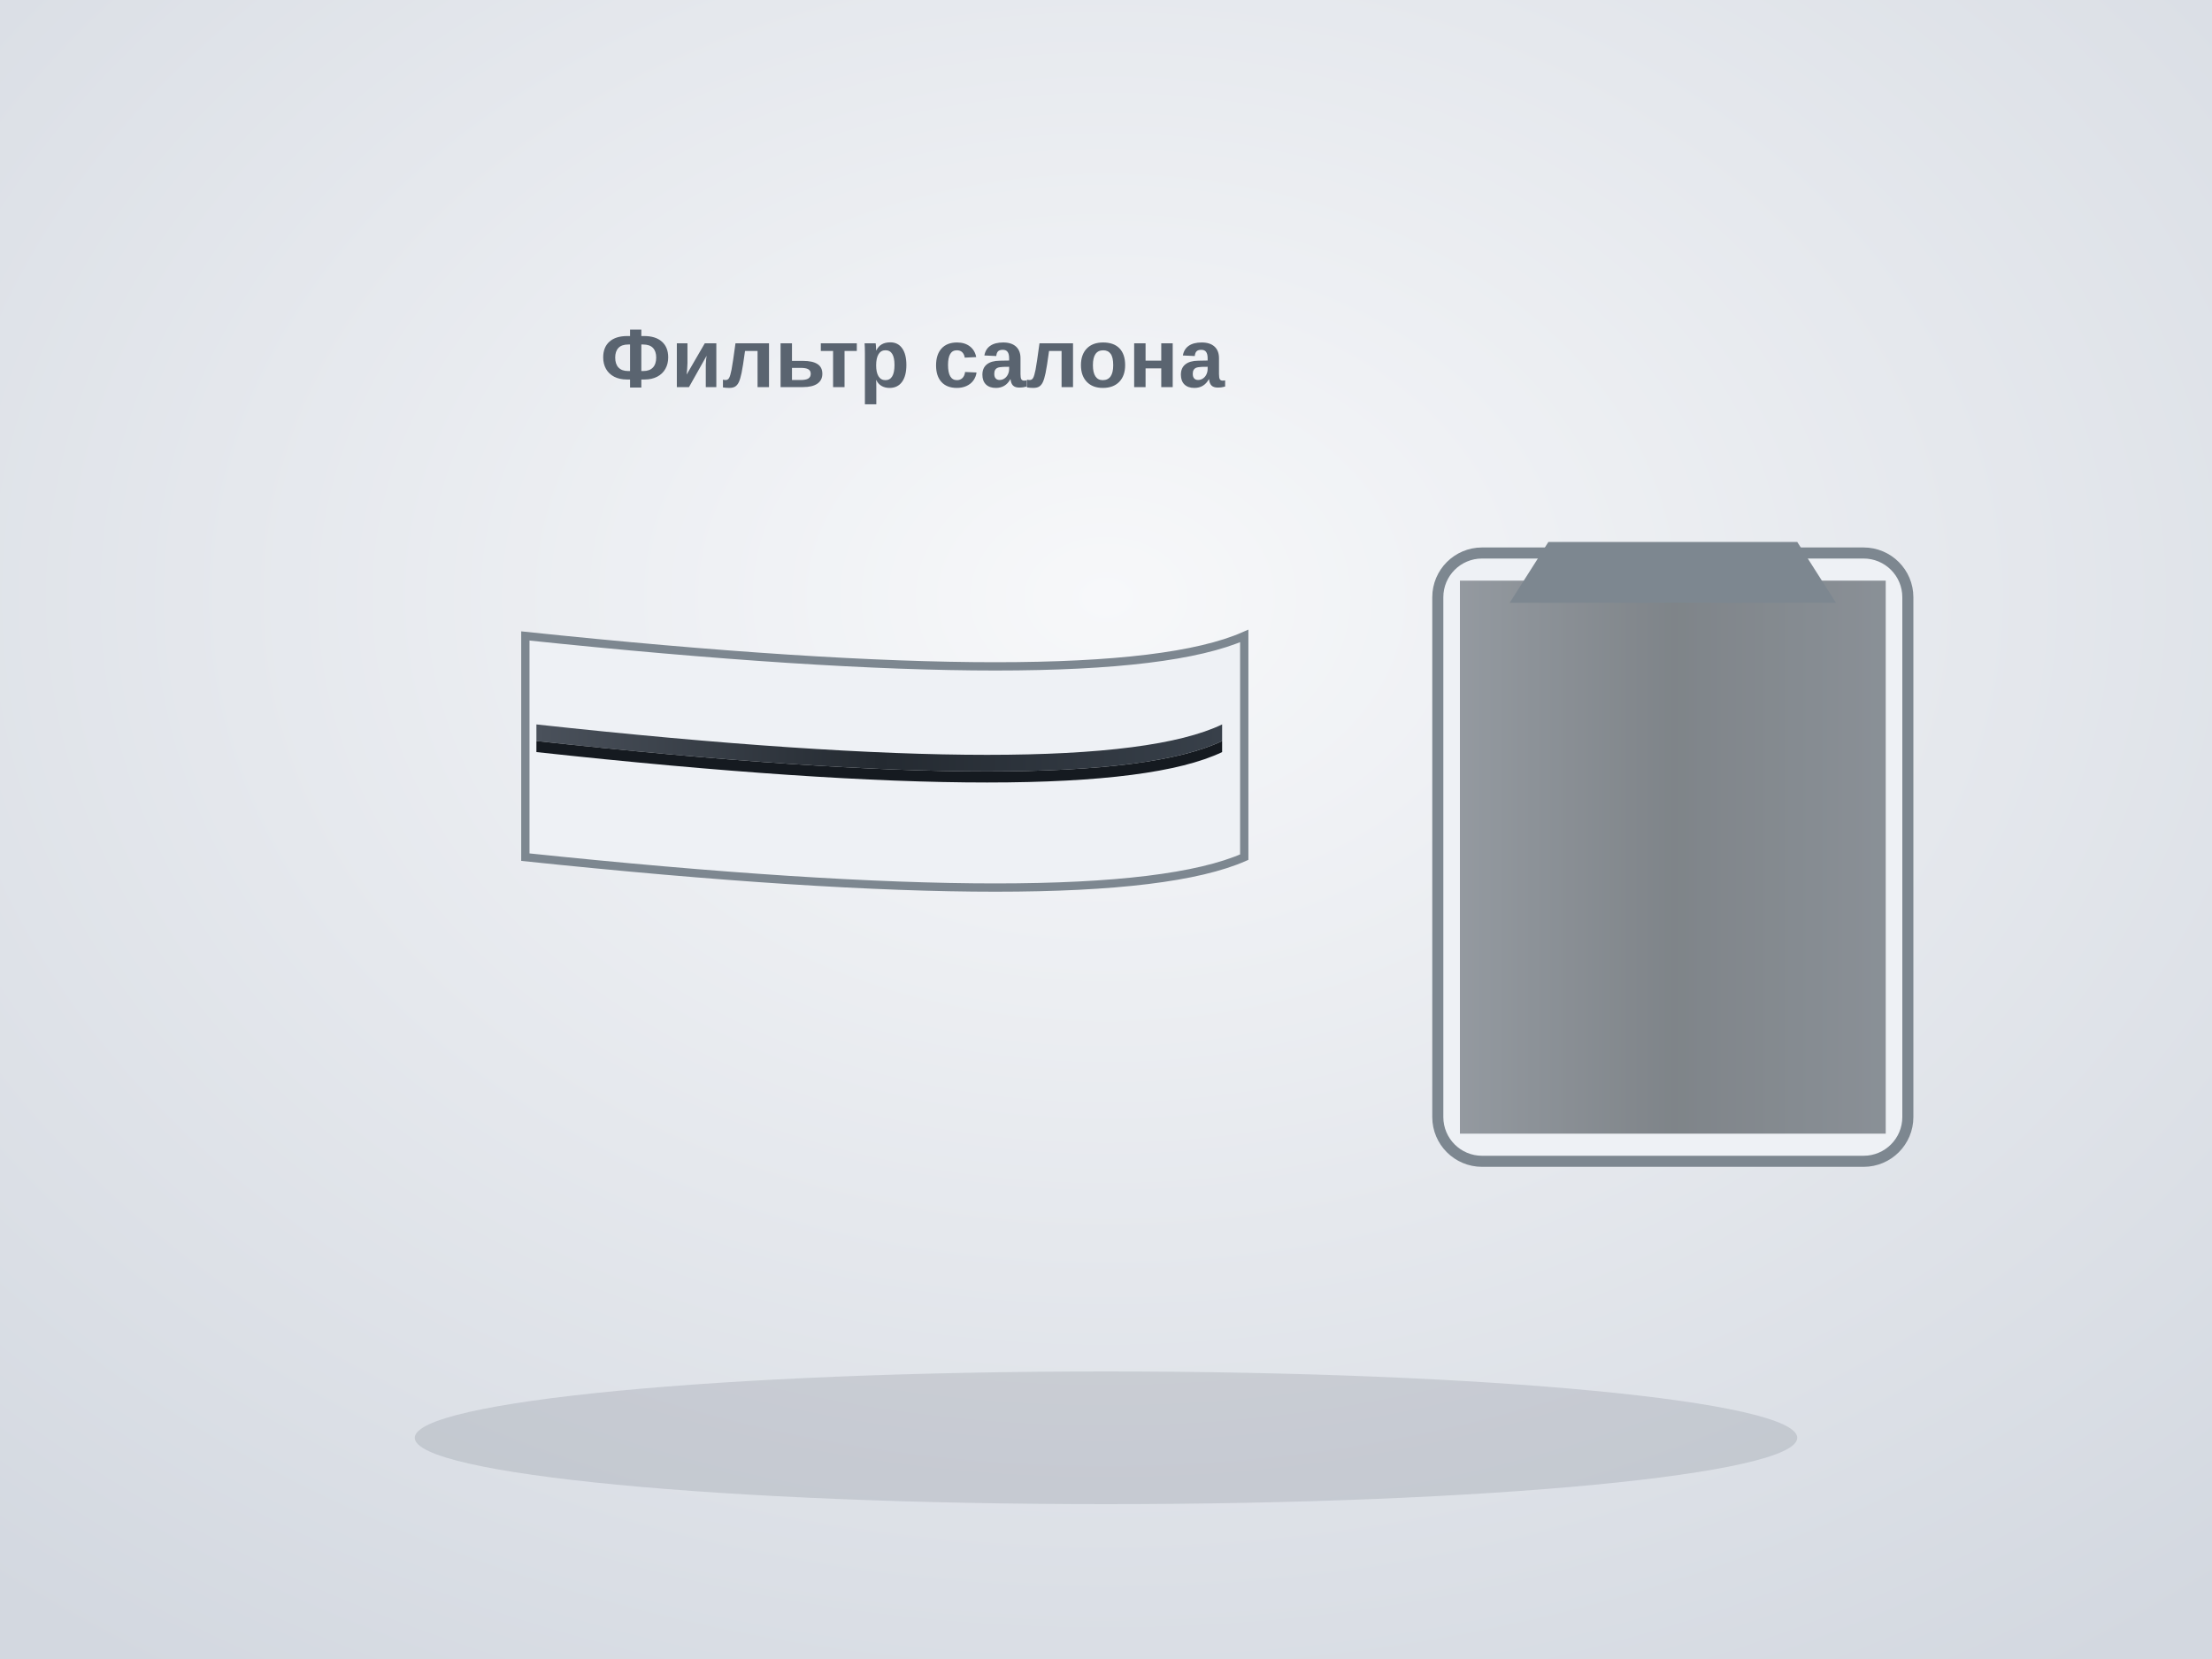
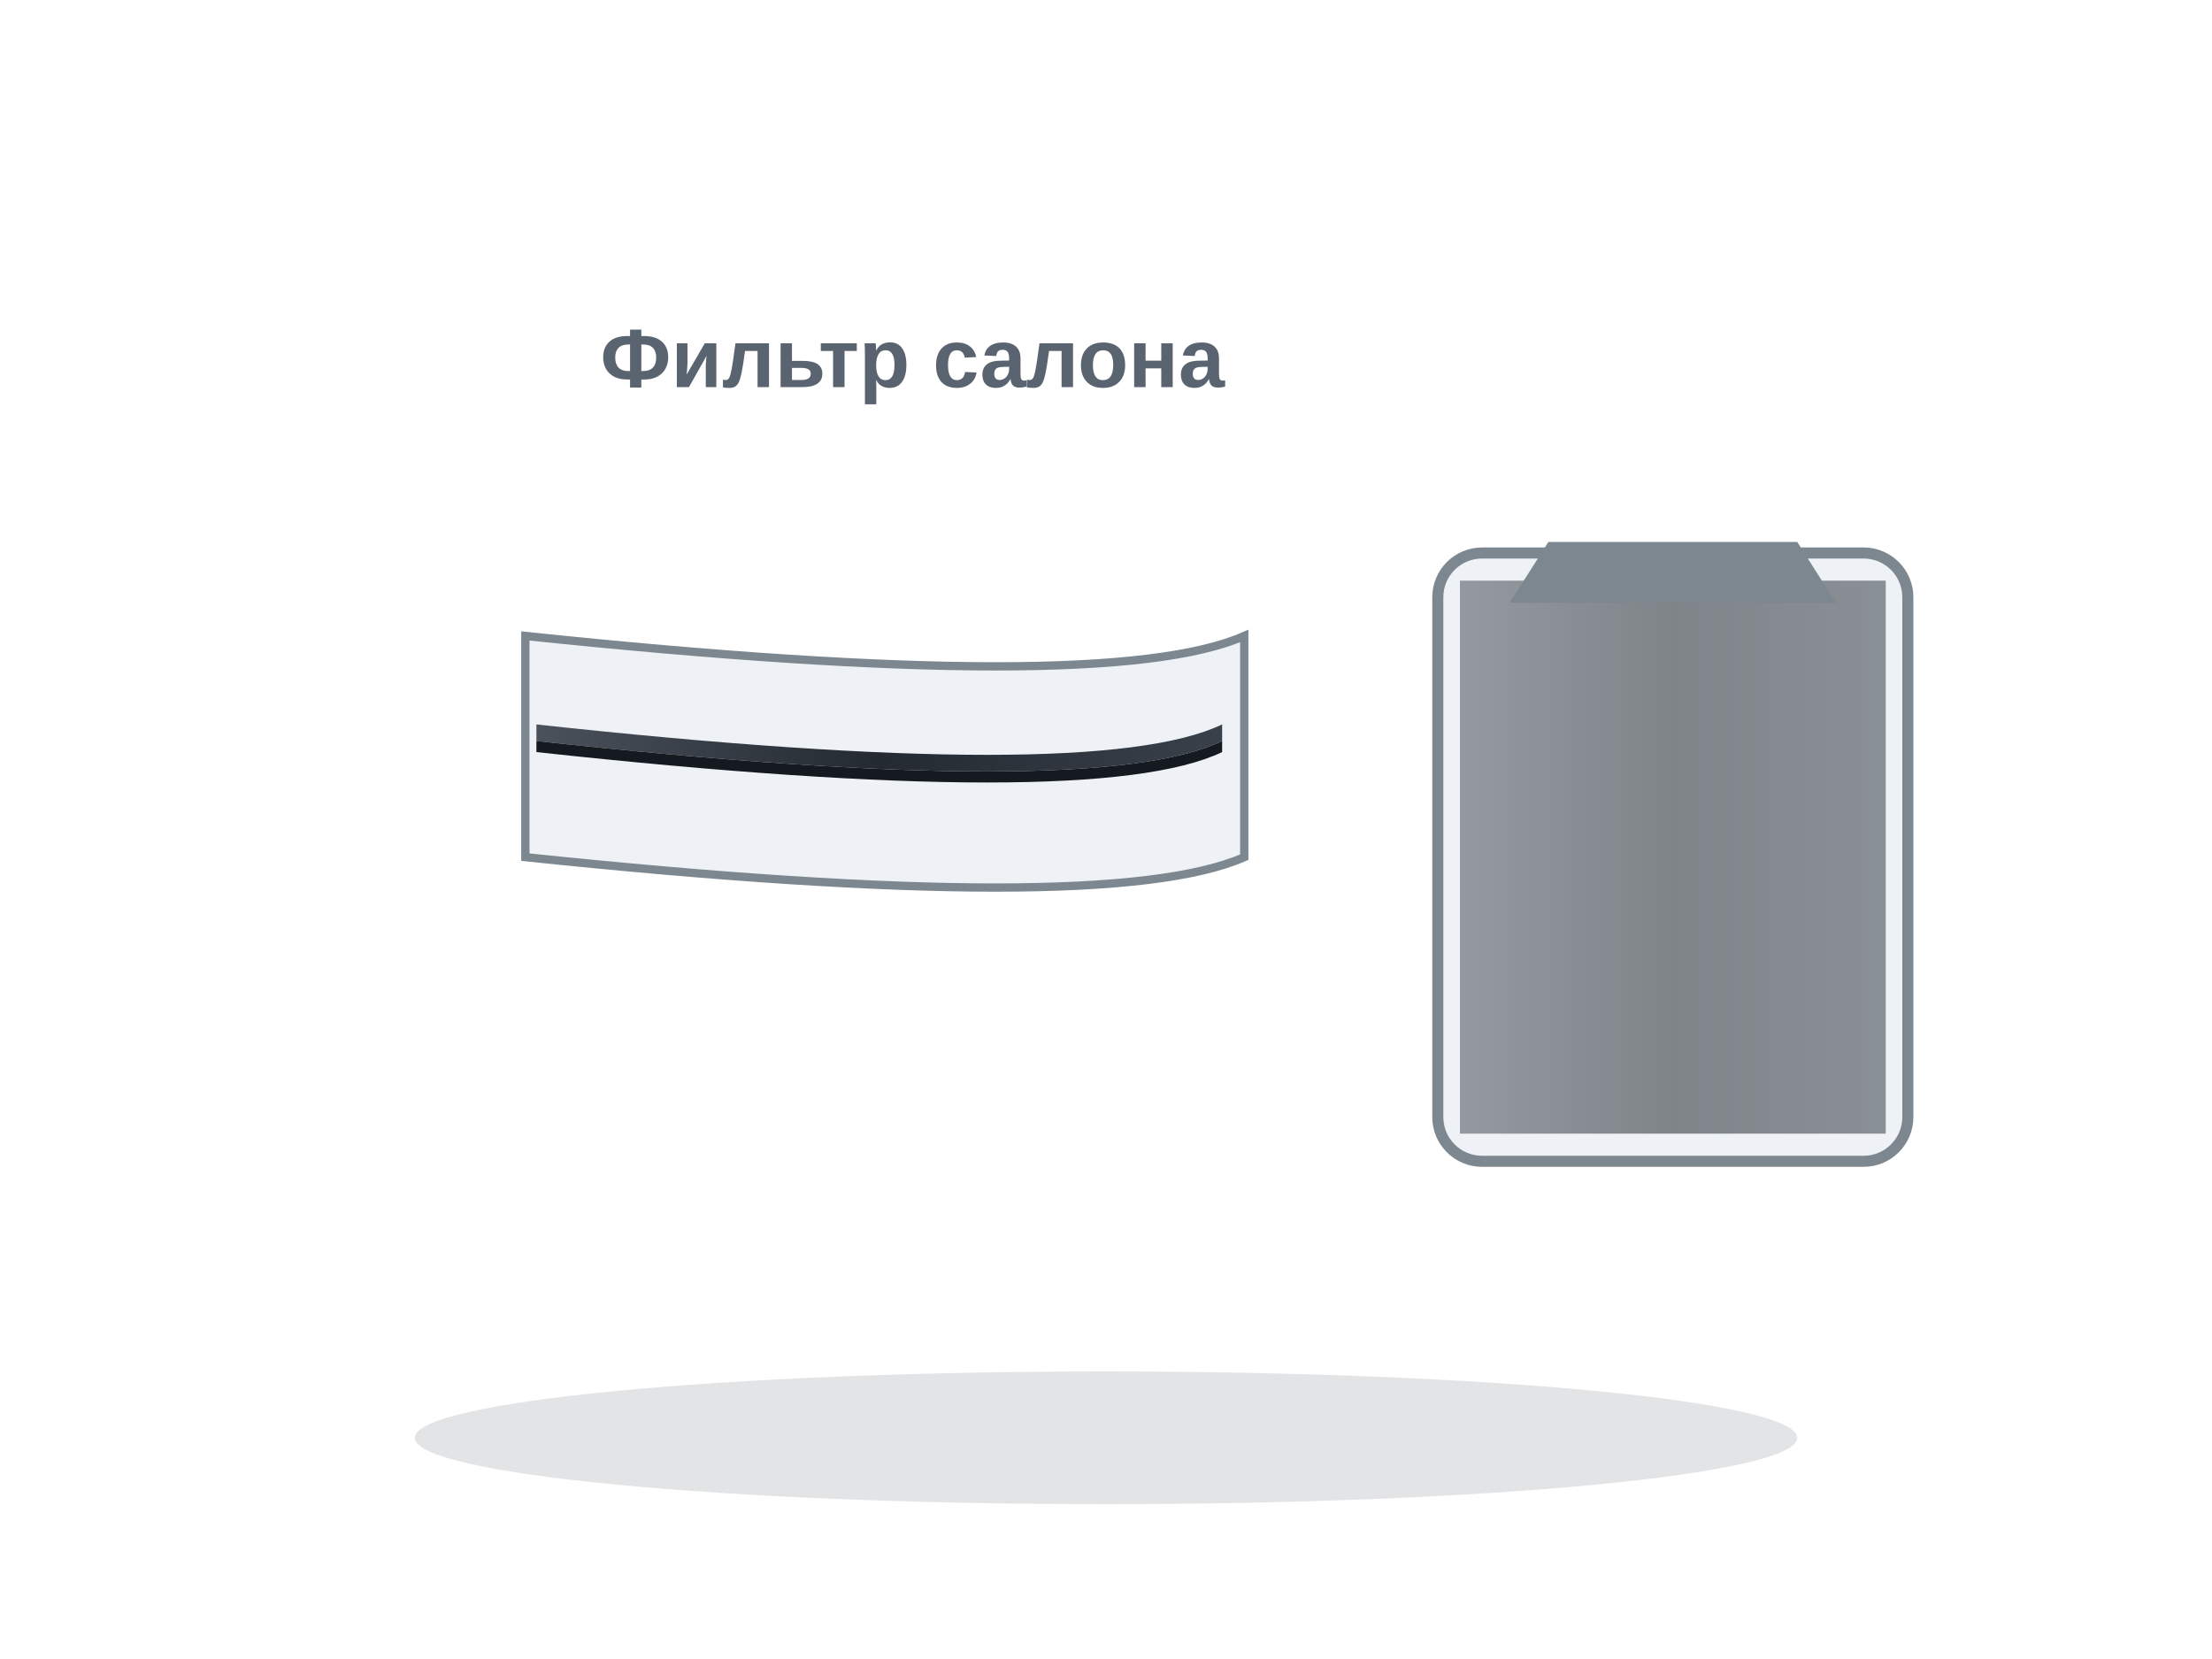
<svg xmlns="http://www.w3.org/2000/svg" viewBox="0 0 800 600">
  <defs>
    <radialGradient id="bg" cx="50%" cy="36%" r="78%">
      <stop offset="0%" stop-color="#f7f8fa" />
      <stop offset="100%" stop-color="#d3d8e0" />
    </radialGradient>
    <linearGradient id="pad" x1="0" y1="0" x2="1" y2="0">
      <stop offset="0%" stop-color="#4a515b" />
      <stop offset="50%" stop-color="#242a31" />
      <stop offset="100%" stop-color="#38404a" />
    </linearGradient>
  </defs>
-   <rect width="800" height="600" fill="url(#bg)" />
  <ellipse cx="400" cy="520" rx="250" ry="24" fill="rgba(20,30,45,.12)" />
  <g transform="translate(190 210)">
    <path d="M0 20 Q210 42 260 20 L260 100 Q210 122 0 100 Z" fill="#eef1f5" stroke="#7d8790" stroke-width="3" />
    <path d="M4 52 Q206 74 252 52 L252 58 Q206 80 4 58 Z" fill="url(#pad)" />
    <path d="M4 58 Q206 80 252 58 L252 62 Q206 84 4 62 Z" fill="#151a20" />
    <g transform="translate(330 -40)">
      <rect x="0" y="30" width="170" height="220" rx="16" fill="#eef1f5" stroke="#7d8790" stroke-width="4" />
      <path d="M8 40 h154 v200 h-154z" fill="url(#pad)" opacity=".55" />
      <path d="M40 26 h90 l14 22 h-118z" fill="#7d8790" />
    </g>
  </g>
  <text x="330" y="140" font-family="Arial, sans-serif" font-size="30" font-weight="700" fill="#5a6470" text-anchor="middle">Фильтр салона</text>
</svg>
